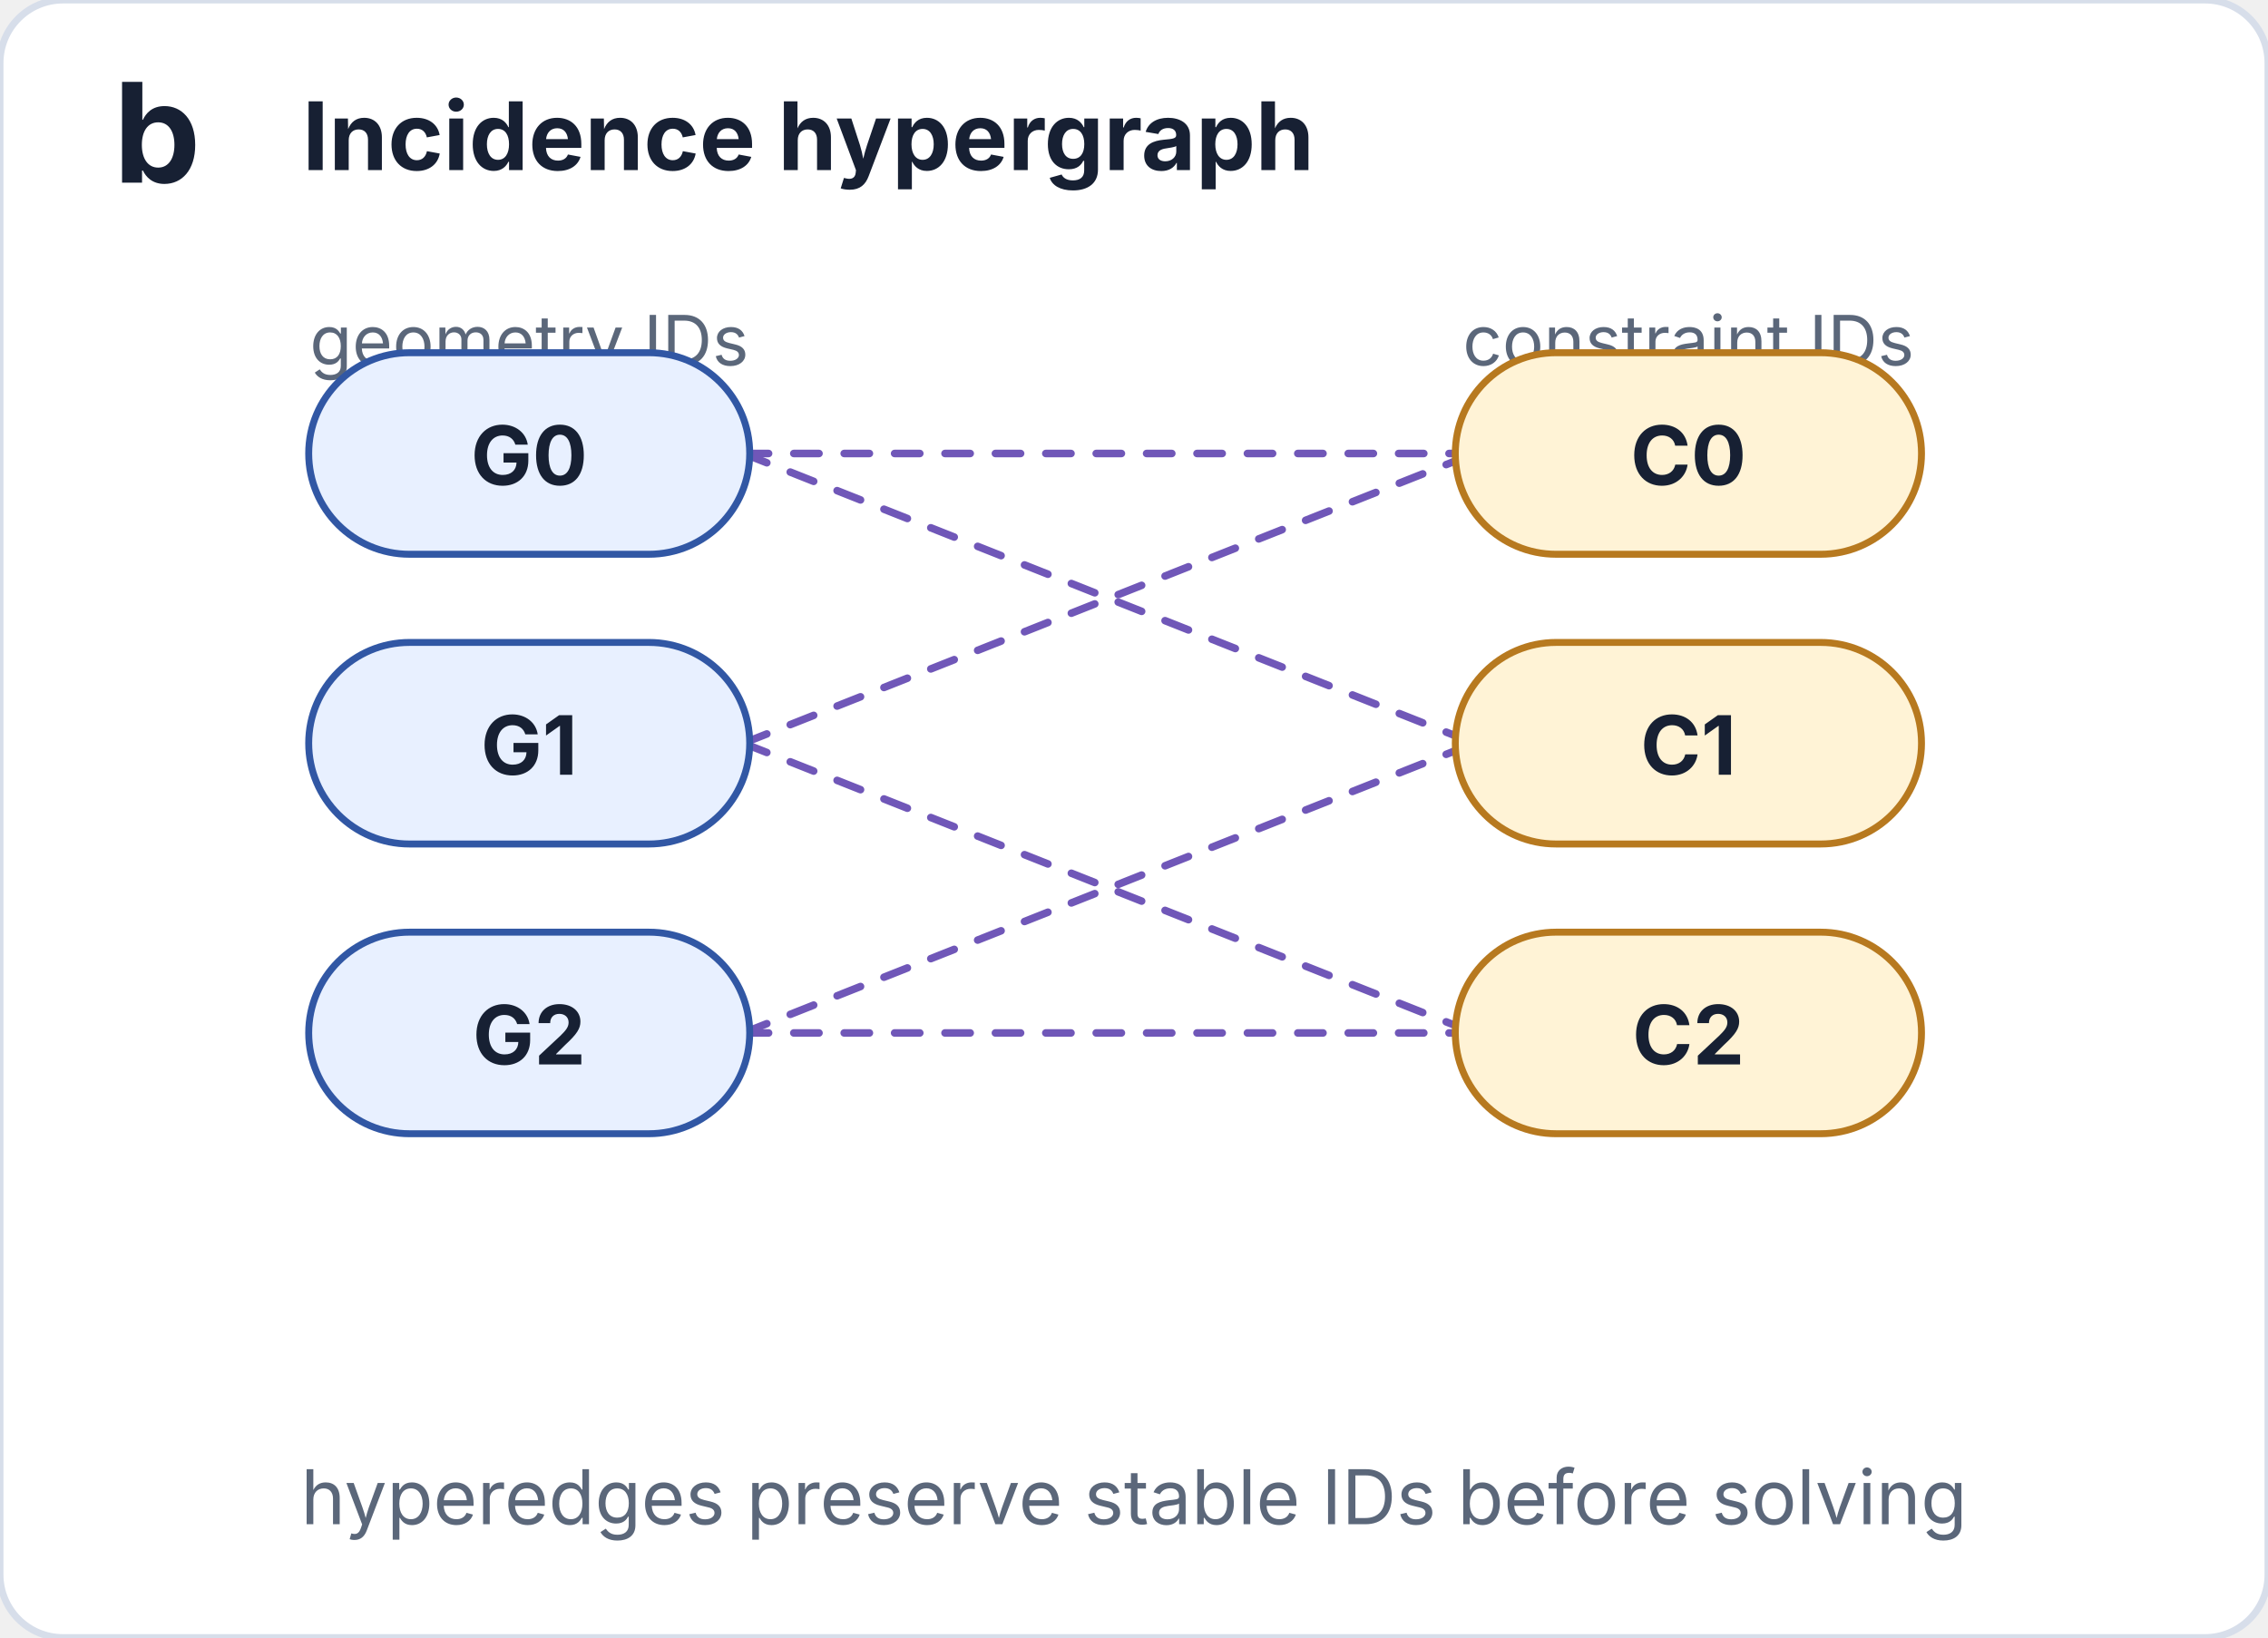
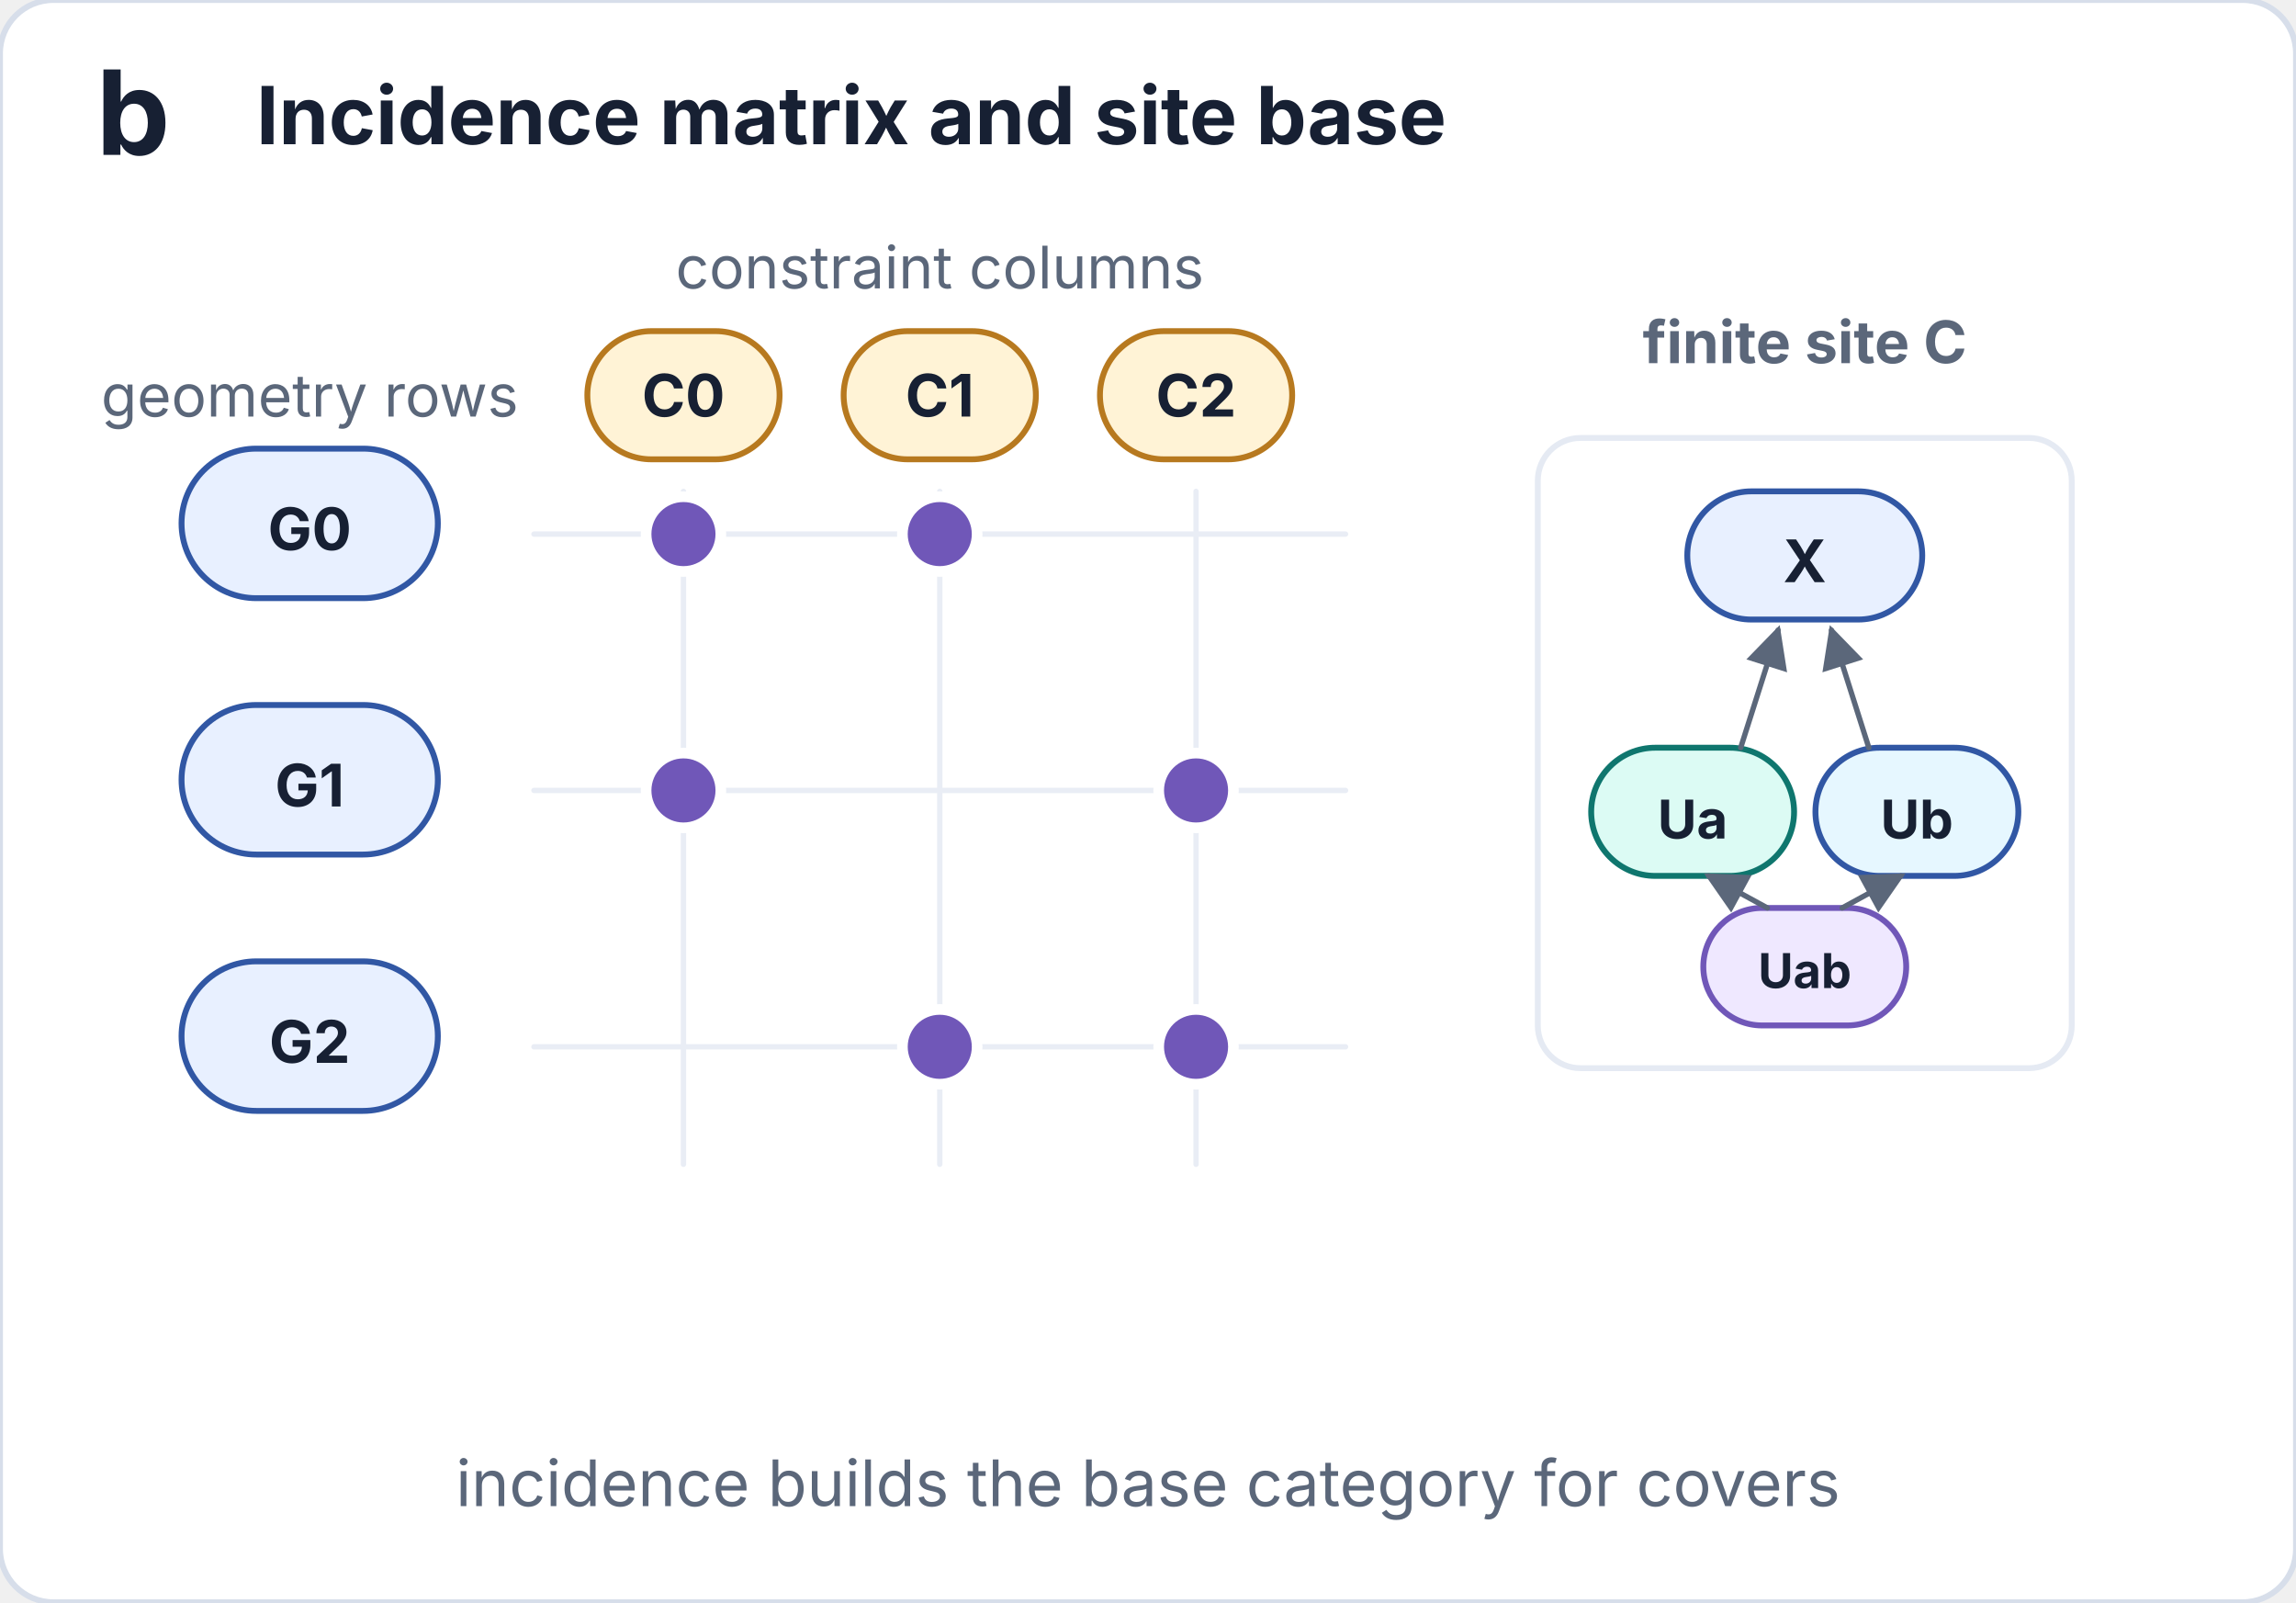
- <svg xmlns="http://www.w3.org/2000/svg" width="360" height="260" viewBox="0 0 360 260" role="img" aria-labelledby="title">
+ <svg xmlns="http://www.w3.org/2000/svg" width="430" height="300" viewBox="0 0 430 300" role="img" aria-labelledby="title">
  <defs>
    <marker id="arrow" markerWidth="8" markerHeight="8" refX="7" refY="4" orient="auto" markerUnits="strokeWidth">
      <path d="M0,0 L8,4 L0,8 Z" fill="#5b677a" />
    </marker>
  </defs>
-   <rect x="0.0" y="0.0" width="360.0" height="260.0" rx="10.0" fill="#ffffff" stroke="#d7deea" stroke-width="1.1" />
+   <rect x="0.0" y="0.0" width="430.0" height="300.0" rx="10.0" fill="#ffffff" stroke="#d7deea" stroke-width="1.1" />
  <text x="18.0" y="29.0" font-family="Inter, Segoe UI, Arial, sans-serif" font-size="22" font-weight="700" fill="#172033" text-anchor="start">b</text>
-   <text x="48.0" y="27.0" font-family="Inter, Segoe UI, Arial, sans-serif" font-size="15" font-weight="650" fill="#172033" text-anchor="start">Incidence hypergraph</text>
-   <text x="84.0" y="58.0" font-family="Inter, Segoe UI, Arial, sans-serif" font-size="11" font-weight="400" fill="#5b677a" text-anchor="middle">geometry IDs</text>
-   <text x="268.0" y="58.0" font-family="Inter, Segoe UI, Arial, sans-serif" font-size="11" font-weight="400" fill="#5b677a" text-anchor="middle">constraint IDs</text>
-   <line x1="118.0" y1="72.0" x2="234.0" y2="72.0" stroke="#7057b8" stroke-width="1.2" stroke-linecap="round" stroke-dasharray="4 4" />
-   <line x1="118.0" y1="118.0" x2="234.0" y2="72.0" stroke="#7057b8" stroke-width="1.2" stroke-linecap="round" stroke-dasharray="4 4" />
-   <line x1="118.0" y1="72.0" x2="234.0" y2="118.0" stroke="#7057b8" stroke-width="1.2" stroke-linecap="round" stroke-dasharray="4 4" />
-   <line x1="118.0" y1="164.0" x2="234.0" y2="118.0" stroke="#7057b8" stroke-width="1.2" stroke-linecap="round" stroke-dasharray="4 4" />
-   <line x1="118.0" y1="118.0" x2="234.0" y2="164.0" stroke="#7057b8" stroke-width="1.2" stroke-linecap="round" stroke-dasharray="4 4" />
-   <line x1="118.0" y1="164.0" x2="234.0" y2="164.0" stroke="#7057b8" stroke-width="1.2" stroke-linecap="round" stroke-dasharray="4 4" />
-   <rect x="49.0" y="56.0" width="70.0" height="32.0" rx="16.0" fill="#e8f0ff" stroke="#3157a4" stroke-width="1.1" />
-   <text x="84.0" y="77.0" font-family="Inter, Segoe UI, Arial, sans-serif" font-size="13" font-weight="650" fill="#172033" text-anchor="middle">G0</text>
-   <rect x="49.0" y="102.0" width="70.0" height="32.0" rx="16.0" fill="#e8f0ff" stroke="#3157a4" stroke-width="1.1" />
-   <text x="84.0" y="123.0" font-family="Inter, Segoe UI, Arial, sans-serif" font-size="13" font-weight="650" fill="#172033" text-anchor="middle">G1</text>
-   <rect x="49.0" y="148.0" width="70.0" height="32.0" rx="16.0" fill="#e8f0ff" stroke="#3157a4" stroke-width="1.1" />
-   <text x="84.0" y="169.0" font-family="Inter, Segoe UI, Arial, sans-serif" font-size="13" font-weight="650" fill="#172033" text-anchor="middle">G2</text>
-   <rect x="231.0" y="56.0" width="74.0" height="32.0" rx="16.0" fill="#fff3d6" stroke="#b7791f" stroke-width="1.1" />
-   <text x="268.0" y="77.0" font-family="Inter, Segoe UI, Arial, sans-serif" font-size="13" font-weight="650" fill="#172033" text-anchor="middle">C0</text>
-   <rect x="231.0" y="102.0" width="74.0" height="32.0" rx="16.0" fill="#fff3d6" stroke="#b7791f" stroke-width="1.1" />
-   <text x="268.0" y="123.0" font-family="Inter, Segoe UI, Arial, sans-serif" font-size="13" font-weight="650" fill="#172033" text-anchor="middle">C1</text>
-   <rect x="231.0" y="148.0" width="74.0" height="32.0" rx="16.0" fill="#fff3d6" stroke="#b7791f" stroke-width="1.1" />
-   <text x="268.0" y="169.0" font-family="Inter, Segoe UI, Arial, sans-serif" font-size="13" font-weight="650" fill="#172033" text-anchor="middle">C2</text>
-   <text x="180.0" y="242.0" font-family="Inter, Segoe UI, Arial, sans-serif" font-size="12" font-weight="400" fill="#5b677a" text-anchor="middle">hyperedges preserve stable IDs before solving</text>
+   <text x="48.0" y="27.0" font-family="Inter, Segoe UI, Arial, sans-serif" font-size="15" font-weight="650" fill="#172033" text-anchor="start">Incidence matrix and site base</text>
+   <text x="176.0" y="54.0" font-family="Inter, Segoe UI, Arial, sans-serif" font-size="11" font-weight="400" fill="#5b677a" text-anchor="middle">constraint columns</text>
+   <text x="58.0" y="78.0" font-family="Inter, Segoe UI, Arial, sans-serif" font-size="11" font-weight="400" fill="#5b677a" text-anchor="middle">geometry rows</text>
+   <rect x="110.0" y="62.0" width="36.0" height="24.0" rx="12.0" fill="#fff3d6" stroke="#b7791f" stroke-width="1.1" />
+   <text x="128.0" y="78.0" font-family="Inter, Segoe UI, Arial, sans-serif" font-size="11" font-weight="650" fill="#172033" text-anchor="middle">C0</text>
+   <rect x="158.0" y="62.0" width="36.0" height="24.0" rx="12.0" fill="#fff3d6" stroke="#b7791f" stroke-width="1.1" />
+   <text x="176.0" y="78.0" font-family="Inter, Segoe UI, Arial, sans-serif" font-size="11" font-weight="650" fill="#172033" text-anchor="middle">C1</text>
+   <rect x="206.0" y="62.0" width="36.0" height="24.0" rx="12.0" fill="#fff3d6" stroke="#b7791f" stroke-width="1.1" />
+   <text x="224.0" y="78.0" font-family="Inter, Segoe UI, Arial, sans-serif" font-size="11" font-weight="650" fill="#172033" text-anchor="middle">C2</text>
+   <rect x="34.0" y="84.0" width="48.0" height="28.0" rx="14.0" fill="#e8f0ff" stroke="#3157a4" stroke-width="1.1" />
+   <text x="58.0" y="103.0" font-family="Inter, Segoe UI, Arial, sans-serif" font-size="11" font-weight="650" fill="#172033" text-anchor="middle">G0</text>
+   <line x1="100.0" y1="100.0" x2="252.0" y2="100.0" stroke="#e9edf5" stroke-width="1.0" stroke-linecap="round" />
+   <rect x="34.0" y="132.0" width="48.0" height="28.0" rx="14.0" fill="#e8f0ff" stroke="#3157a4" stroke-width="1.1" />
+   <text x="58.0" y="151.0" font-family="Inter, Segoe UI, Arial, sans-serif" font-size="11" font-weight="650" fill="#172033" text-anchor="middle">G1</text>
+   <line x1="100.0" y1="148.0" x2="252.0" y2="148.0" stroke="#e9edf5" stroke-width="1.0" stroke-linecap="round" />
+   <rect x="34.0" y="180.0" width="48.0" height="28.0" rx="14.0" fill="#e8f0ff" stroke="#3157a4" stroke-width="1.1" />
+   <text x="58.0" y="199.0" font-family="Inter, Segoe UI, Arial, sans-serif" font-size="11" font-weight="650" fill="#172033" text-anchor="middle">G2</text>
+   <line x1="100.0" y1="196.0" x2="252.0" y2="196.0" stroke="#e9edf5" stroke-width="1.0" stroke-linecap="round" />
+   <line x1="128.0" y1="92.0" x2="128.0" y2="218.0" stroke="#e9edf5" stroke-width="1.0" stroke-linecap="round" />
+   <circle cx="128.0" cy="100.0" r="7.0" fill="#7057b8" stroke="#ffffff" stroke-width="2" />
+   <circle cx="128.0" cy="148.0" r="7.0" fill="#7057b8" stroke="#ffffff" stroke-width="2" />
+   <line x1="176.0" y1="92.0" x2="176.0" y2="218.0" stroke="#e9edf5" stroke-width="1.0" stroke-linecap="round" />
+   <circle cx="176.0" cy="100.0" r="7.0" fill="#7057b8" stroke="#ffffff" stroke-width="2" />
+   <circle cx="176.0" cy="196.0" r="7.0" fill="#7057b8" stroke="#ffffff" stroke-width="2" />
+   <line x1="224.0" y1="92.0" x2="224.0" y2="218.0" stroke="#e9edf5" stroke-width="1.0" stroke-linecap="round" />
+   <circle cx="224.0" cy="148.0" r="7.0" fill="#7057b8" stroke="#ffffff" stroke-width="2" />
+   <circle cx="224.0" cy="196.0" r="7.0" fill="#7057b8" stroke="#ffffff" stroke-width="2" />
+   <text x="338.0" y="68.0" font-family="Inter, Segoe UI, Arial, sans-serif" font-size="11" font-weight="650" fill="#5b677a" text-anchor="middle">finite site C</text>
+   <rect x="288.0" y="82.0" width="100.0" height="118.0" rx="8.0" fill="#ffffff" stroke="#e5eaf3" stroke-width="1.1" />
+   <rect x="316.0" y="92.0" width="44.0" height="24.0" rx="12.0" fill="#e8f0ff" stroke="#3157a4" stroke-width="1.1" />
+   <text x="338.0" y="109.0" font-family="Inter, Segoe UI, Arial, sans-serif" font-size="11" font-weight="650" fill="#172033" text-anchor="middle">X</text>
+   <rect x="298.0" y="140.0" width="38.0" height="24.0" rx="12.0" fill="#dcfbf4" stroke="#0f766e" stroke-width="1.1" />
+   <text x="317.0" y="157.0" font-family="Inter, Segoe UI, Arial, sans-serif" font-size="10" font-weight="650" fill="#172033" text-anchor="middle">Ua</text>
+   <rect x="340.0" y="140.0" width="38.0" height="24.0" rx="12.0" fill="#e6f7ff" stroke="#3157a4" stroke-width="1.1" />
+   <text x="359.0" y="157.0" font-family="Inter, Segoe UI, Arial, sans-serif" font-size="10" font-weight="650" fill="#172033" text-anchor="middle">Ub</text>
+   <rect x="319.0" y="170.0" width="38.0" height="22.0" rx="11.0" fill="#efe8ff" stroke="#7057b8" stroke-width="1.1" />
+   <text x="338.0" y="185.0" font-family="Inter, Segoe UI, Arial, sans-serif" font-size="9" font-weight="650" fill="#172033" text-anchor="middle">Uab</text>
+   <line x1="326.0" y1="140.0" x2="333.0" y2="118.0" stroke="#5b677a" stroke-width="1.0" stroke-linecap="round" marker-end="url(#arrow)" />
+   <line x1="350.0" y1="140.0" x2="343.0" y2="118.0" stroke="#5b677a" stroke-width="1.0" stroke-linecap="round" marker-end="url(#arrow)" />
+   <line x1="331.0" y1="170.0" x2="320.0" y2="164.0" stroke="#5b677a" stroke-width="1.0" stroke-linecap="round" marker-end="url(#arrow)" />
+   <line x1="345.0" y1="170.0" x2="356.0" y2="164.0" stroke="#5b677a" stroke-width="1.0" stroke-linecap="round" marker-end="url(#arrow)" />
+   <text x="215.0" y="282.0" font-family="Inter, Segoe UI, Arial, sans-serif" font-size="12" font-weight="400" fill="#5b677a" text-anchor="middle">incidence builds the base category for covers</text>
</svg>
